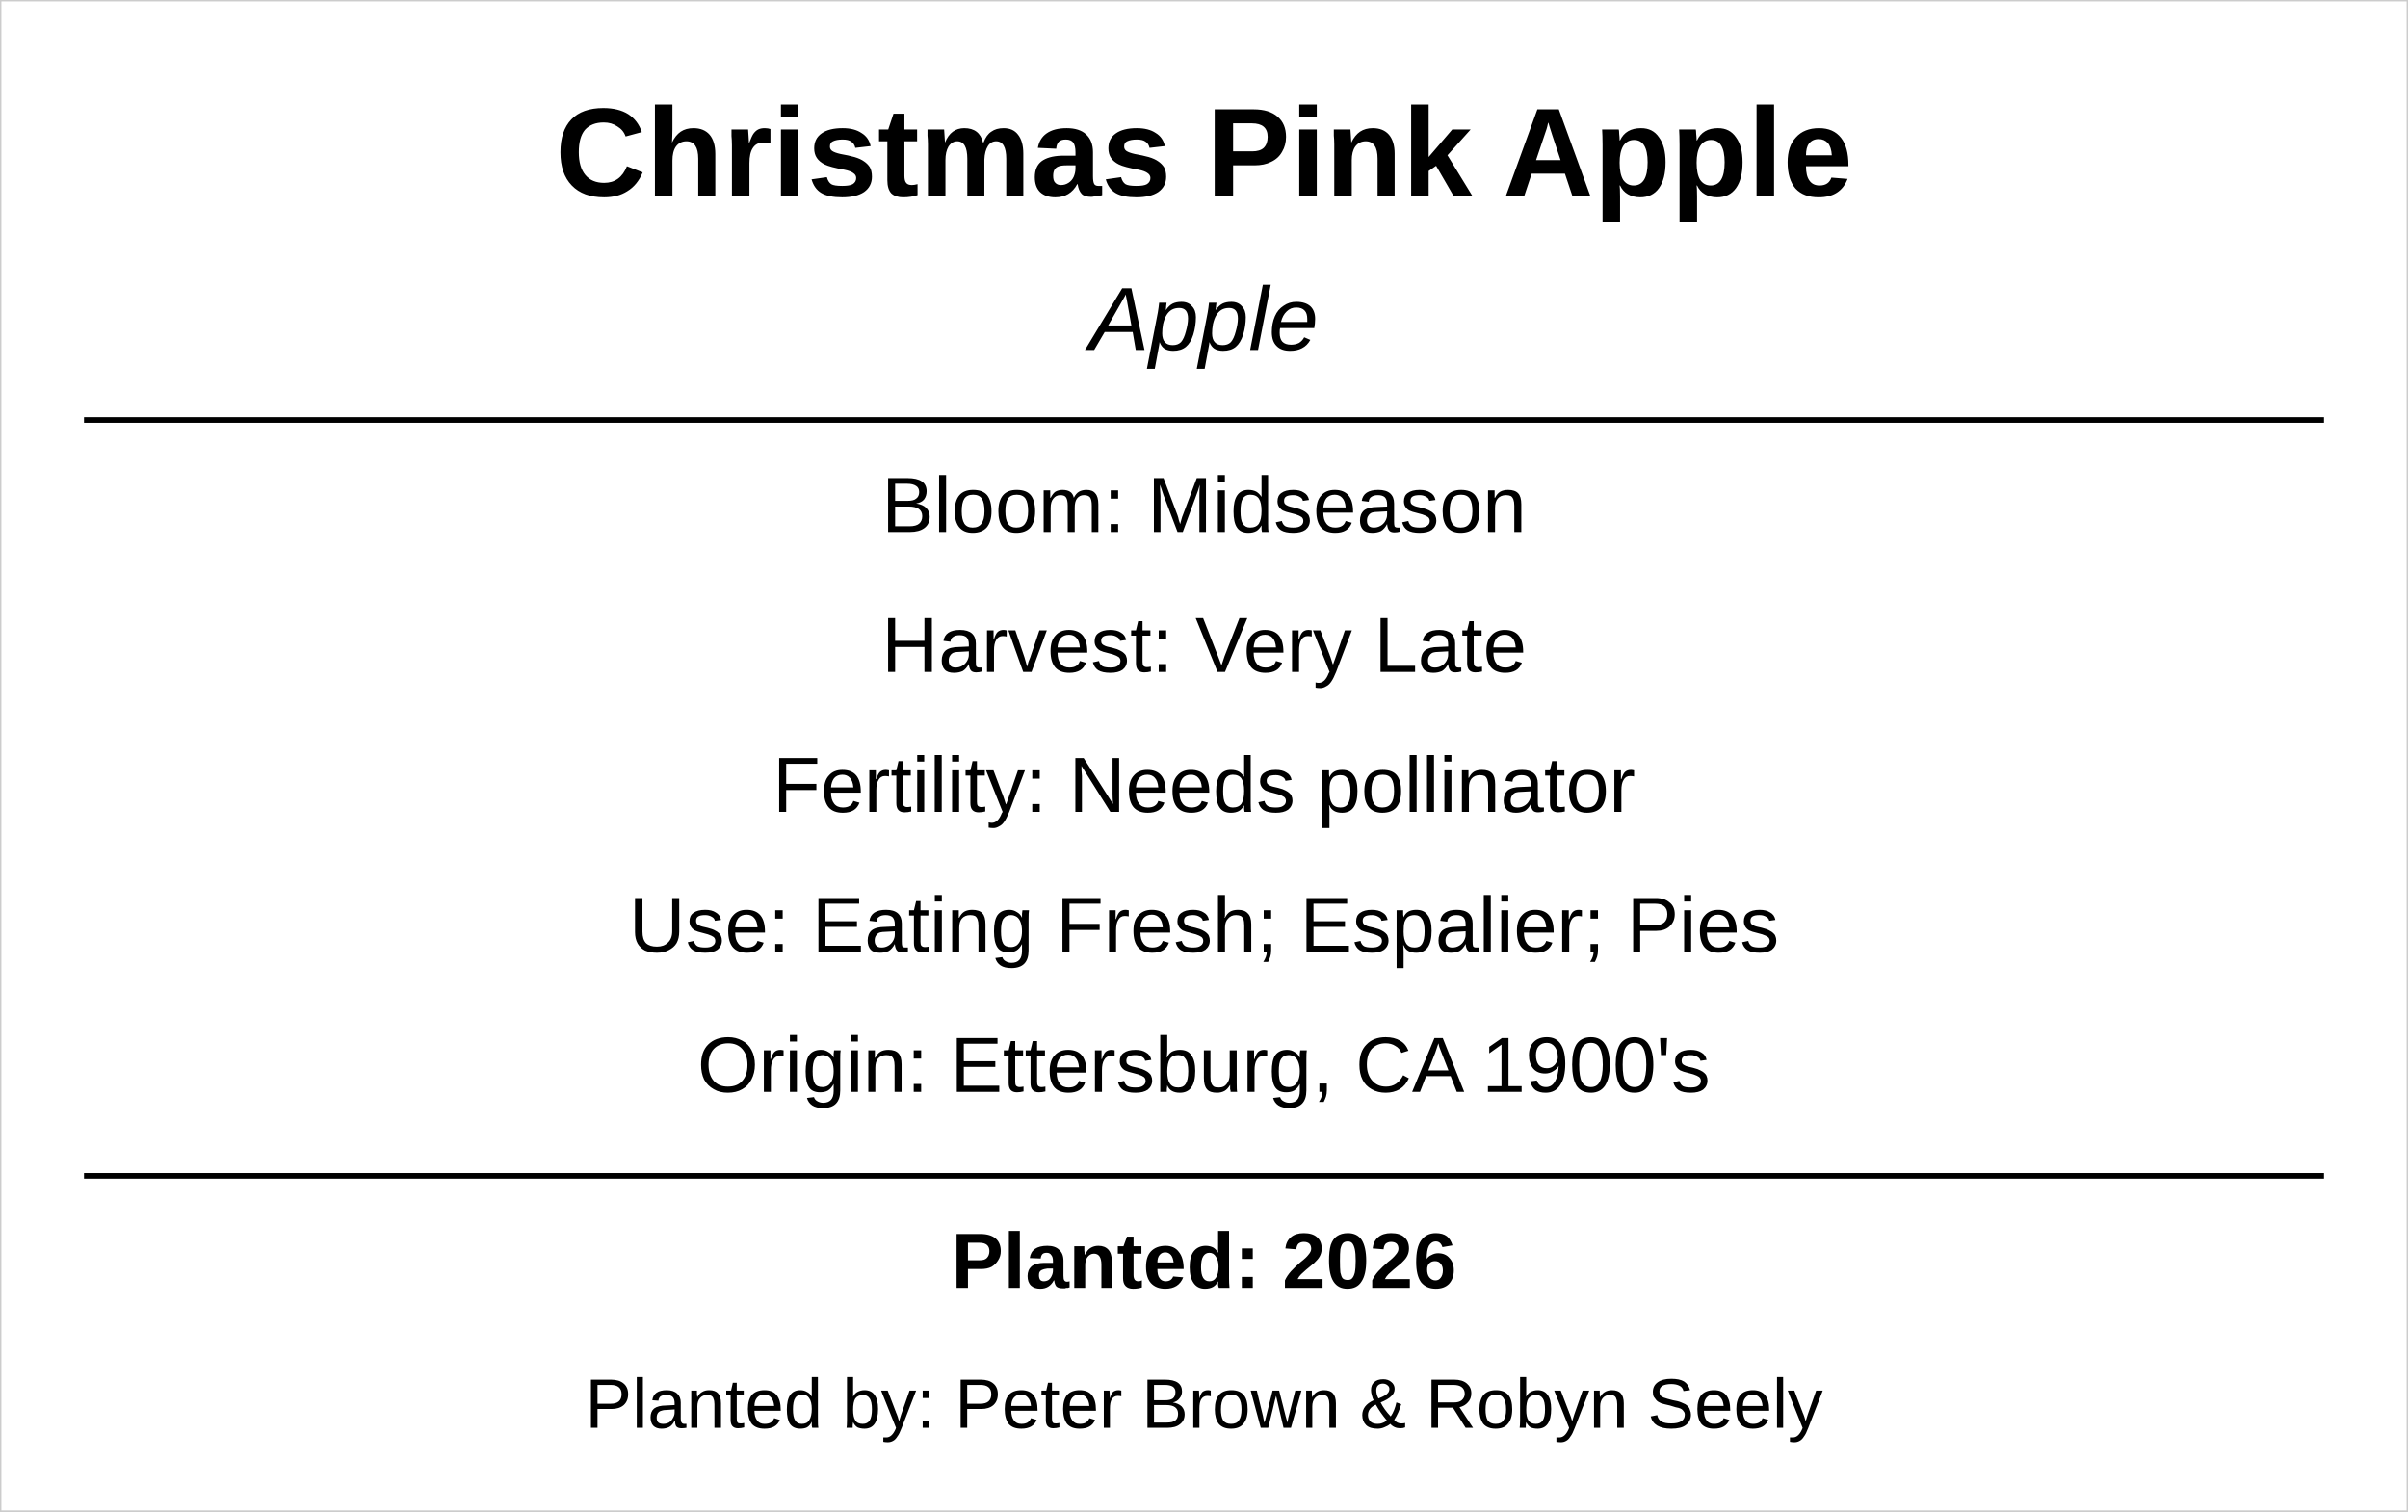
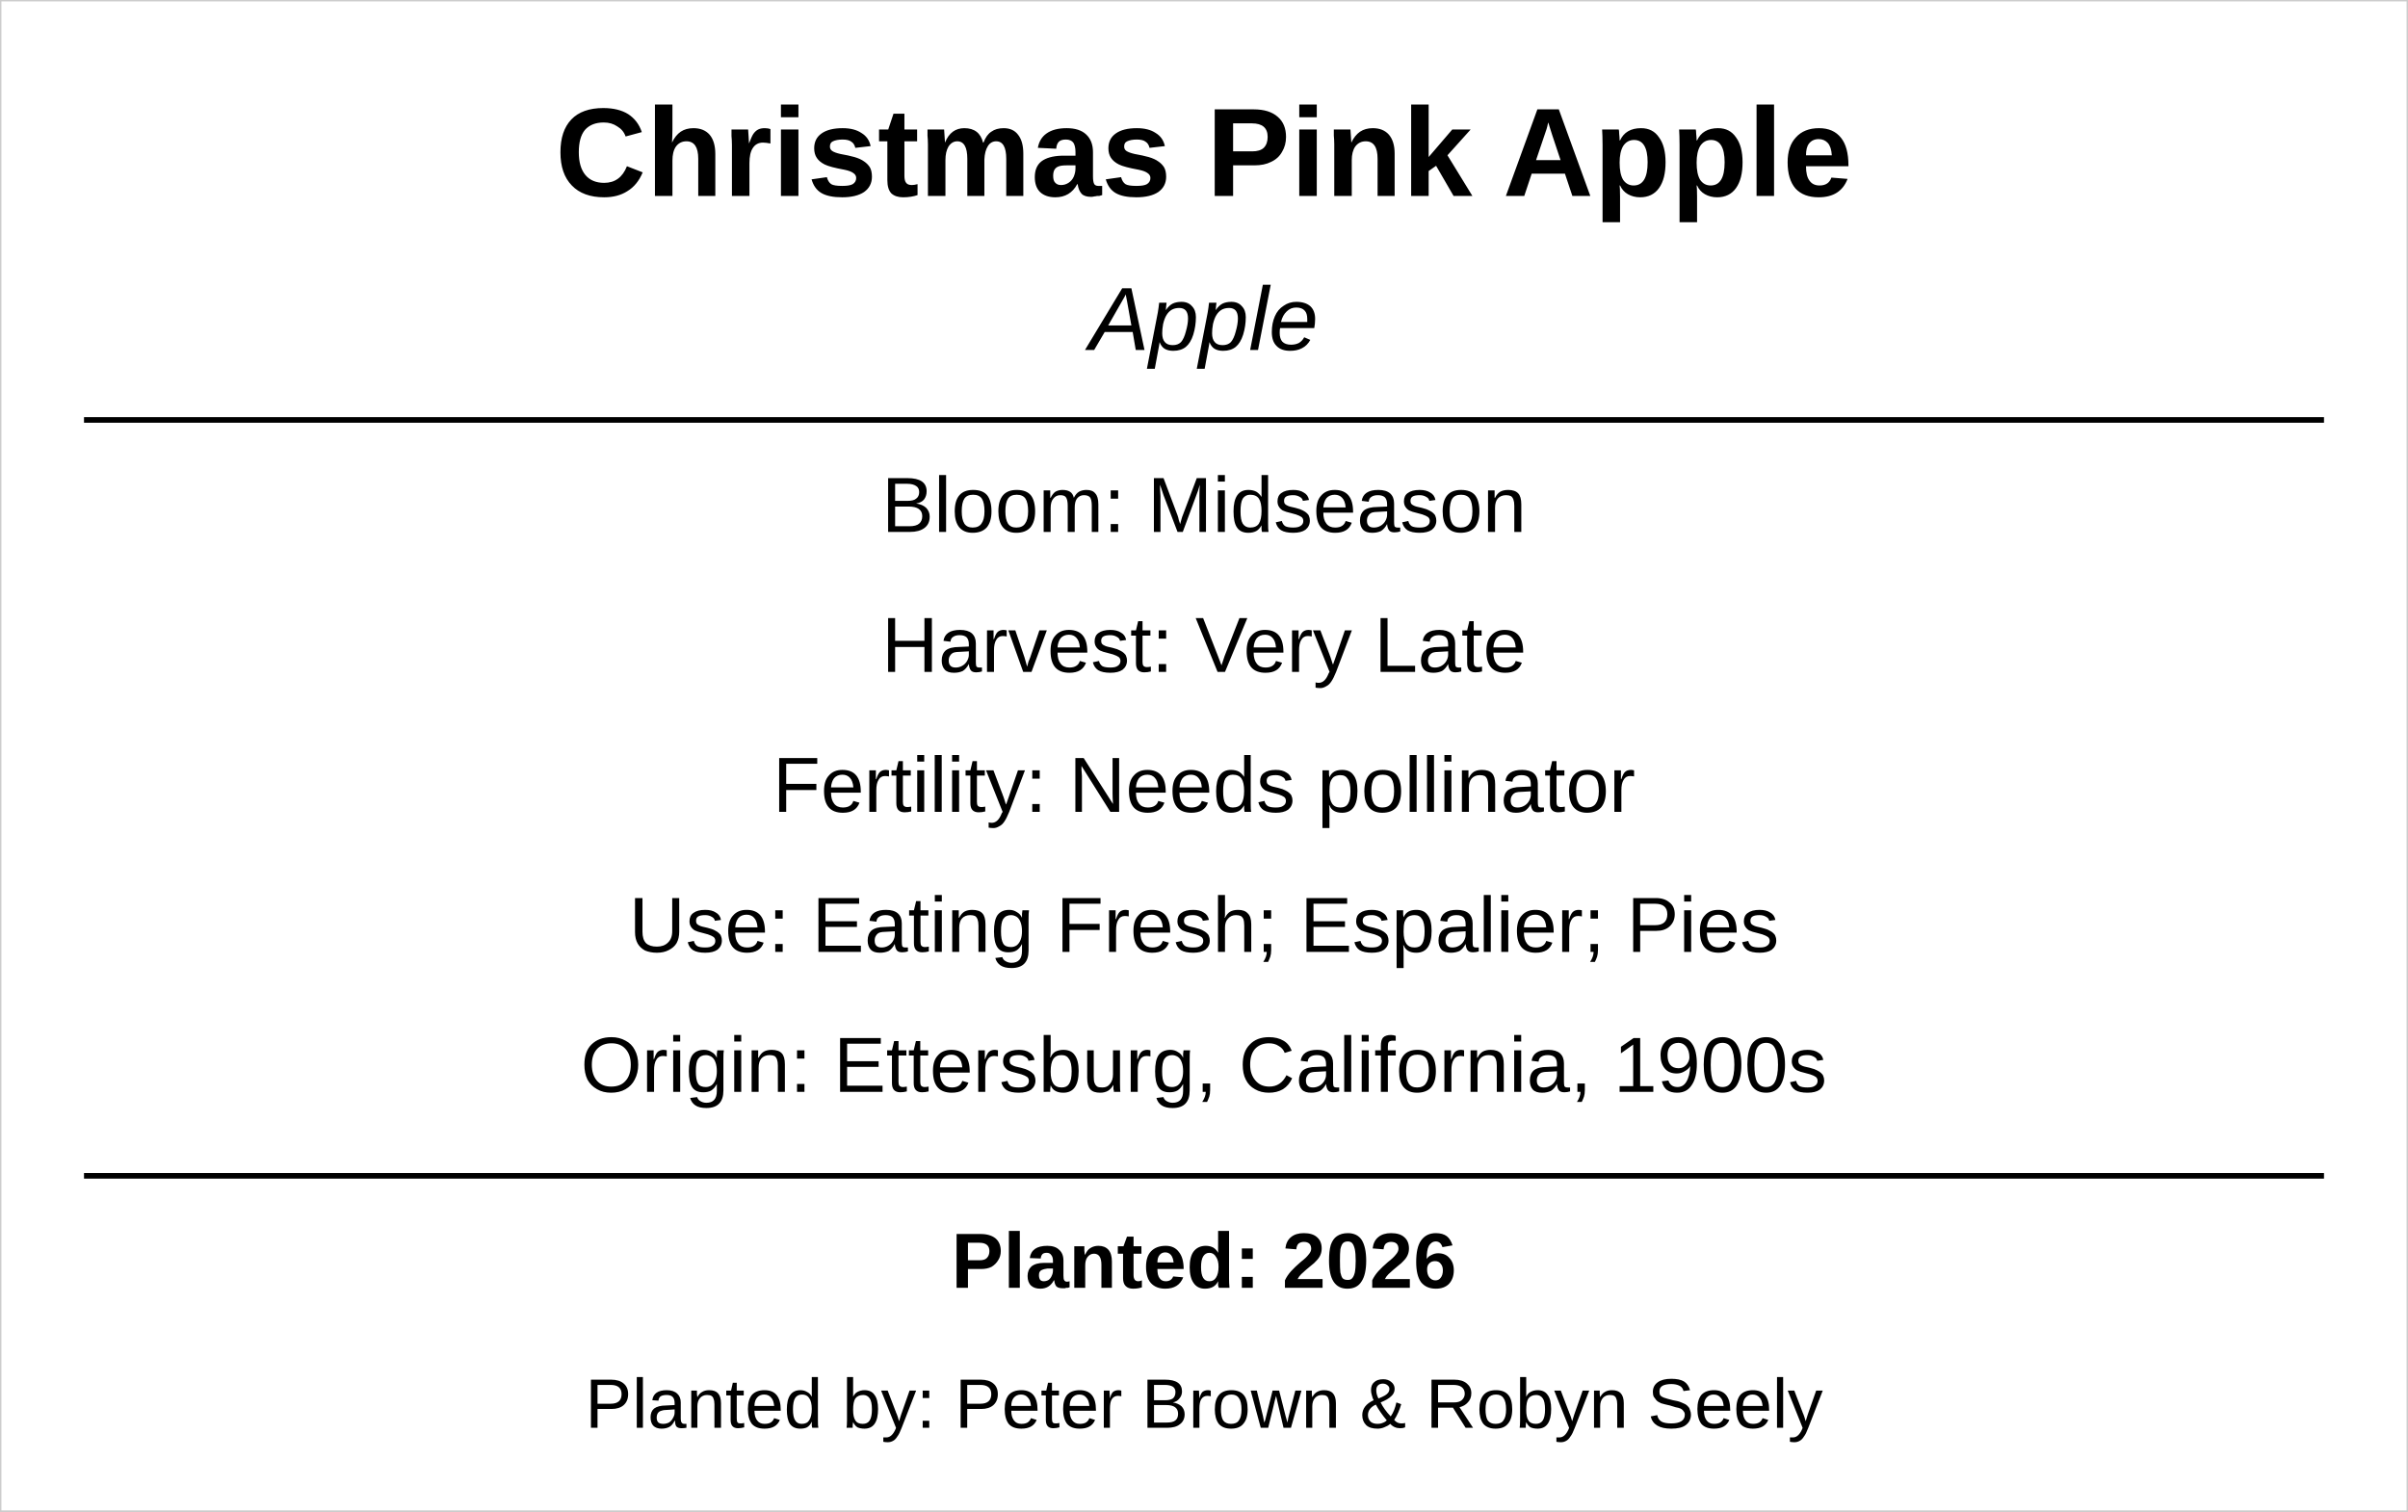
<svg xmlns="http://www.w3.org/2000/svg" width="86mm" height="54mm" viewBox="0 0 86 54">
  <rect x="0" y="0" width="86" height="54" fill="none" stroke="#cccccc" stroke-width="0.1" />
  <text x="43.0" y="7" font-family="Arial, Helvetica, sans-serif" font-size="4.5" font-weight="bold" text-anchor="middle" fill="black">Christmas Pink Apple</text>
  <text x="43.0" y="12.5" font-family="Arial, Helvetica, sans-serif" font-size="3.2" font-style="italic" text-anchor="middle" fill="black">Apple</text>
  <line x1="3" y1="15" x2="83" y2="15" stroke="black" stroke-width="0.2" />
  <text x="43.0" y="19" font-family="Arial, Helvetica, sans-serif" font-size="2.8" text-anchor="middle" fill="black">Bloom: Midseason</text>
  <text x="43.0" y="24" font-family="Arial, Helvetica, sans-serif" font-size="2.8" text-anchor="middle" fill="black">Harvest: Very Late</text>
  <text x="43.0" y="29" font-family="Arial, Helvetica, sans-serif" font-size="2.8" text-anchor="middle" fill="black">Fertility: Needs pollinator</text>
  <text x="43.0" y="34" font-family="Arial, Helvetica, sans-serif" font-size="2.8" text-anchor="middle" fill="black">Use: Eating Fresh; Espalier; Pies</text>
-   <text x="43.0" y="39" font-family="Arial, Helvetica, sans-serif" font-size="2.8" text-anchor="middle" fill="black">Origin: Ettersburg, CA 1900's</text>
+   <text x="43.0" y="39" font-family="Arial, Helvetica, sans-serif" font-size="2.8" text-anchor="middle" fill="black">Origin: Ettersburg, California, 1900s</text>
  <line x1="3" y1="42" x2="83" y2="42" stroke="black" stroke-width="0.2" />
  <text x="43.0" y="46" font-family="Arial, Helvetica, sans-serif" font-size="2.8" font-weight="bold" text-anchor="middle" fill="black">Planted: 2026</text>
  <text x="43.0" y="51" font-family="Arial, Helvetica, sans-serif" font-size="2.5" text-anchor="middle" fill="black">Planted by: Peter Brown &amp; Robyn Seely</text>
</svg>
